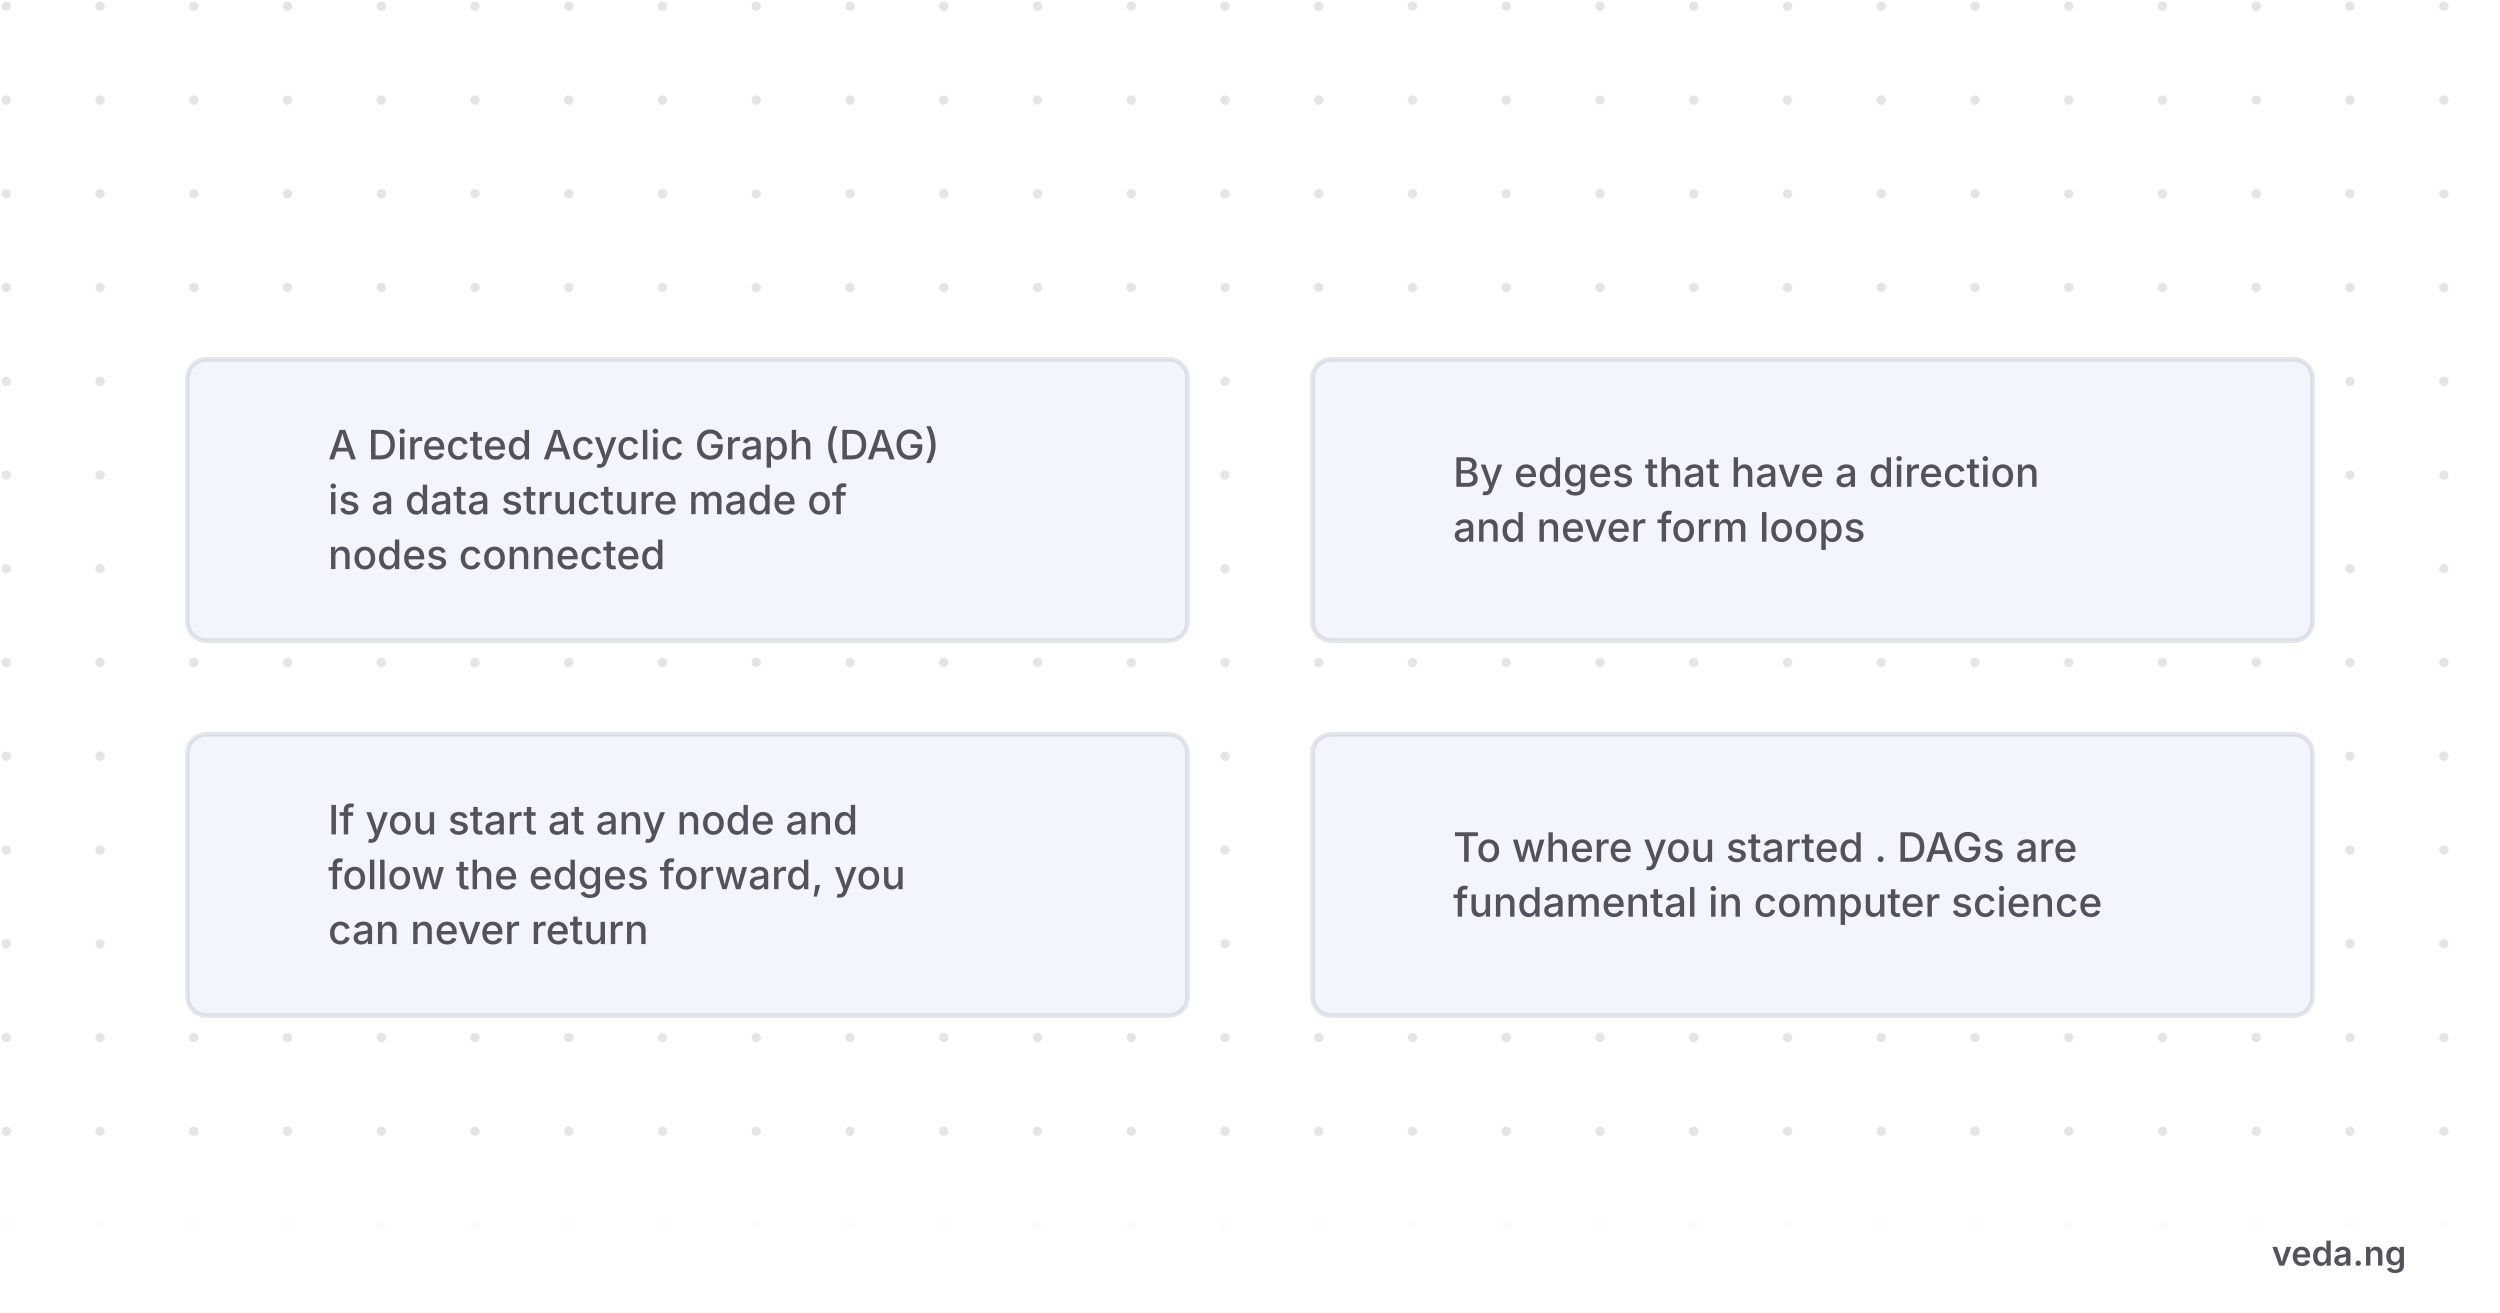
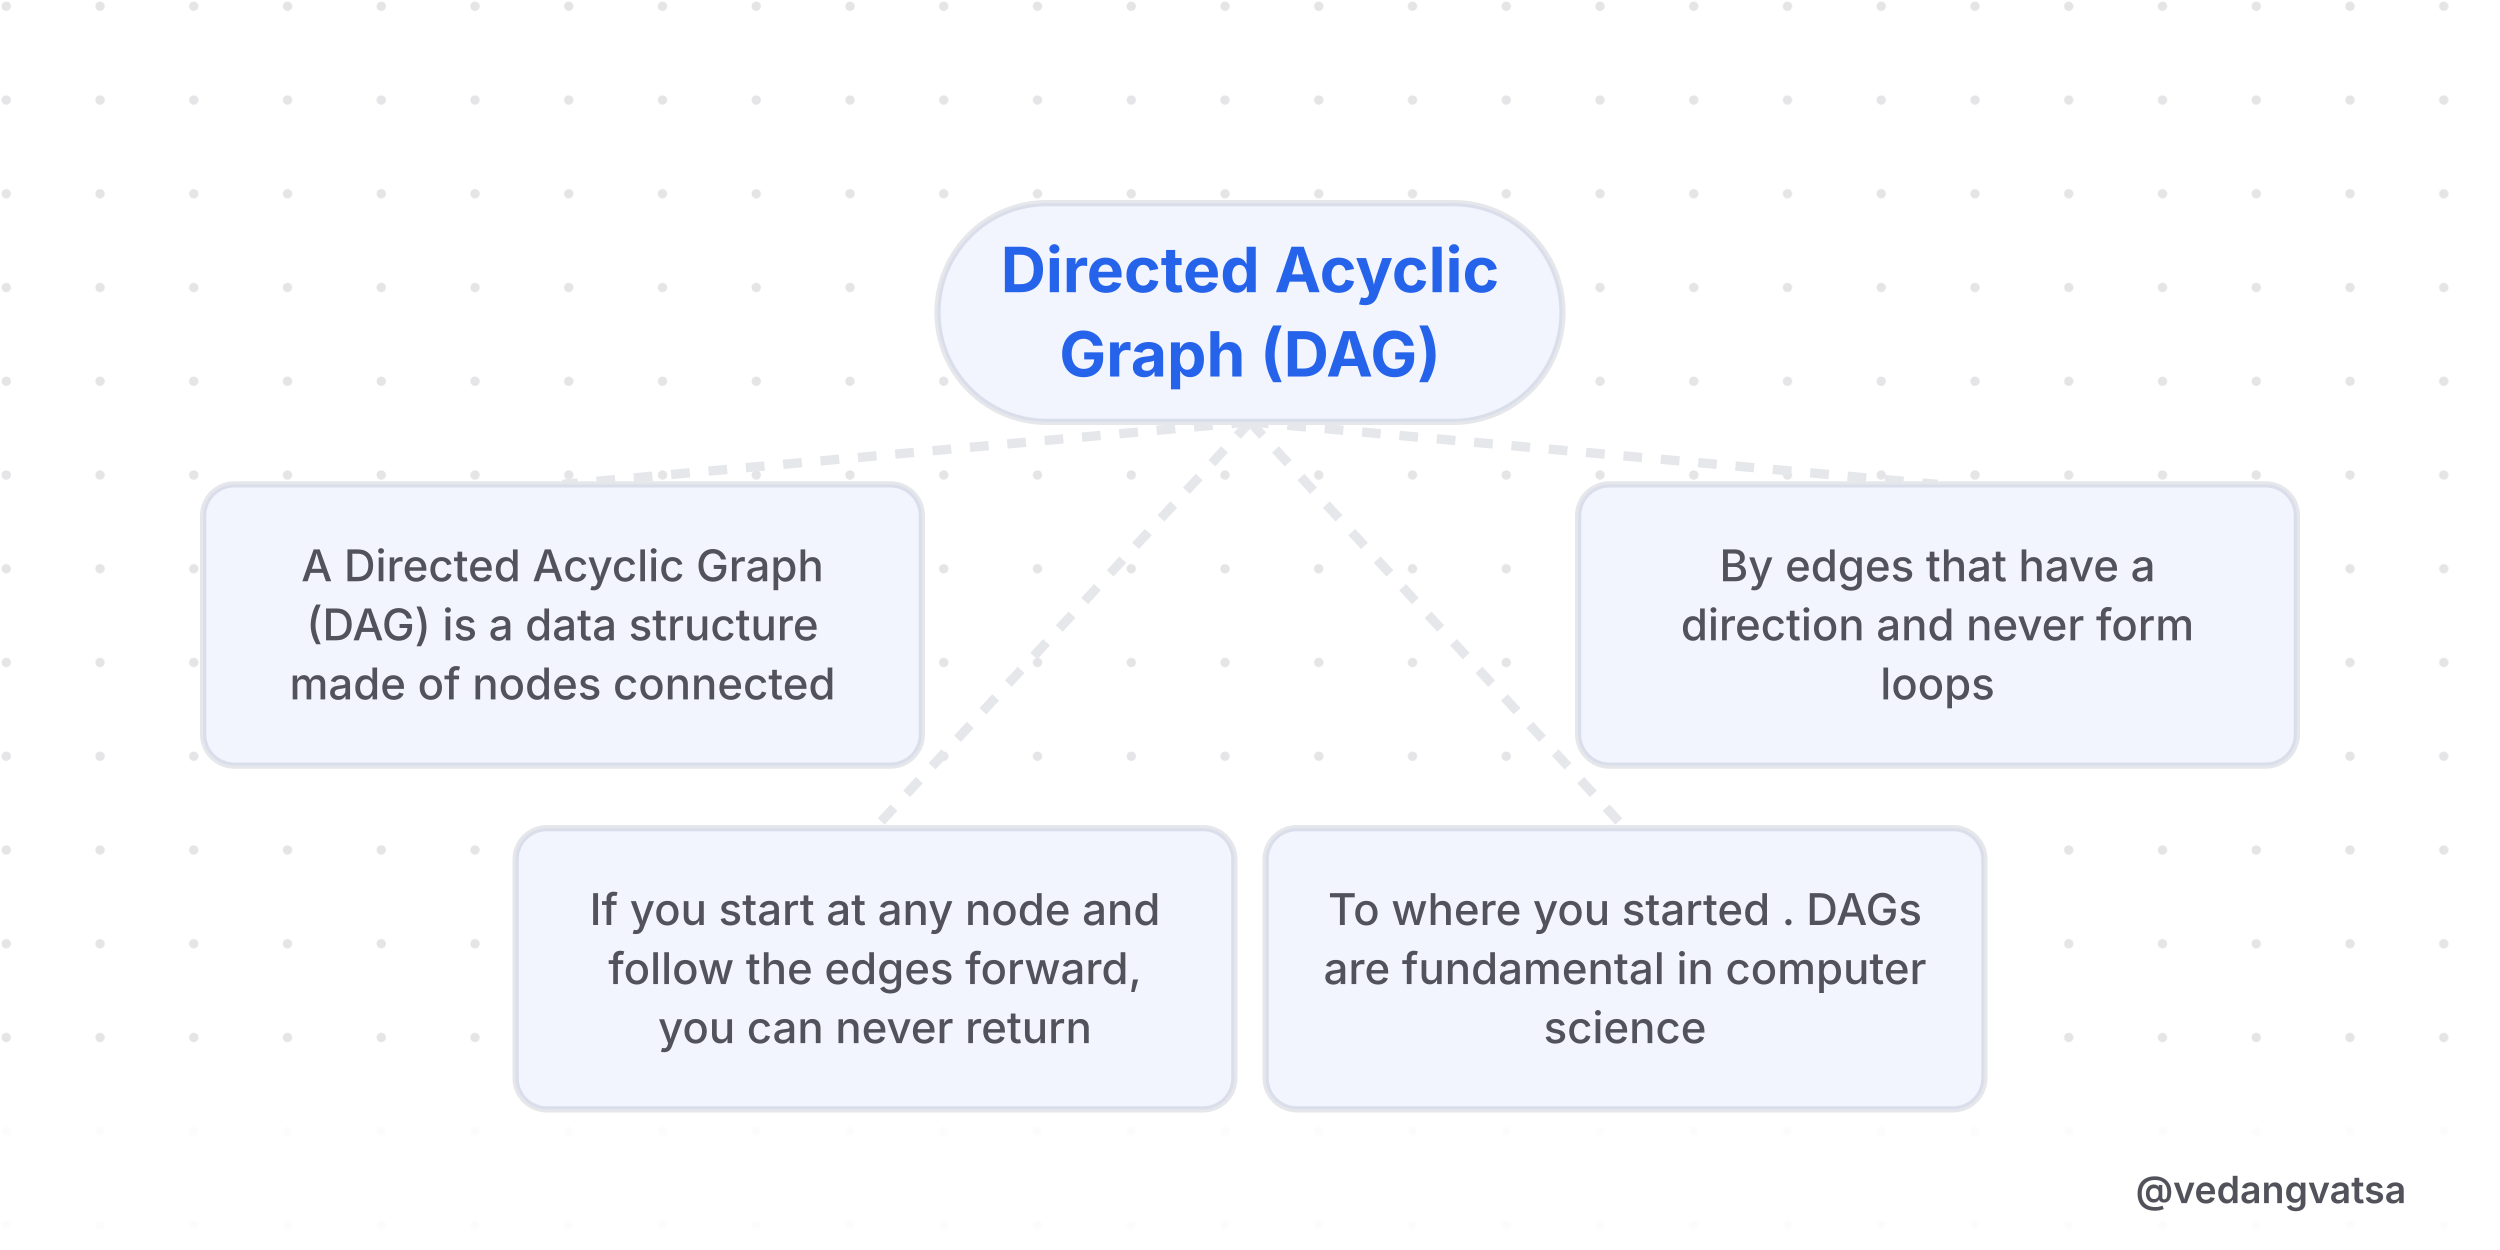
- <svg xmlns="http://www.w3.org/2000/svg" viewBox="0 0 800 420" width="800" height="420" style="background-color:#ffffff">
+ <svg xmlns="http://www.w3.org/2000/svg" viewBox="0 0 800 400" width="800" height="400" style="background-color:#ffffff">
  <defs>
    <pattern id="grid" width="30" height="30" patternUnits="userSpaceOnUse">
      <circle cx="2" cy="2" r="1.5" fill="#52525b" opacity="0.15" />
    </pattern>
-     <marker id="arrow" markerWidth="10" markerHeight="10" refX="8" refY="5" orient="auto">
-       <path d="M 0 0 L 10 5 L 0 10 z" fill="#2563eb" />
+     <marker id="arrow" markerWidth="12" markerHeight="12" refX="10" refY="6" orient="auto">
+       <path d="M 0 0 L 12 6 L 0 12 z" fill="#2563eb" />
    </marker>
  </defs>
-   <rect width="800" height="420" fill="#ffffff" />
-   <rect width="800" height="420" fill="url(#grid)" />
-   <g transform="translate(0, 80)">
-     <circle cx="80" cy="80" r="15" fill="#2563eb" />
-     <text x="80" y="85" font-family="'Inter',sans-serif" font-weight="800" font-size="14" fill="#ffffff" text-anchor="middle">1</text>
-     <rect x="60" y="35" width="320" height="90" rx="6" fill="#ffffff" stroke="#e5e7eb" stroke-width="1.5" />
-     <rect x="60" y="35" width="320" height="90" rx="6" fill="rgba(37,99,235,0.06)" />
-     <text x="105" y="67" font-family="'Inter',sans-serif" font-weight="500" font-size="13" fill="#52525b" text-anchor="start">A Directed Acyclic Graph (DAG)</text>
-     <text x="105" y="84.55" font-family="'Inter',sans-serif" font-weight="500" font-size="13" fill="#52525b" text-anchor="start">is a data structure made of</text>
-     <text x="105" y="102.1" font-family="'Inter',sans-serif" font-weight="500" font-size="13" fill="#52525b" text-anchor="start">nodes connected</text>
-     <circle cx="440" cy="80" r="15" fill="#2563eb" />
-     <text x="440" y="85" font-family="'Inter',sans-serif" font-weight="800" font-size="14" fill="#ffffff" text-anchor="middle">2</text>
-     <rect x="420" y="35" width="320" height="90" rx="6" fill="#ffffff" stroke="#e5e7eb" stroke-width="1.5" />
-     <rect x="420" y="35" width="320" height="90" rx="6" fill="rgba(37,99,235,0.06)" />
-     <text x="465" y="75.775" font-family="'Inter',sans-serif" font-weight="500" font-size="13" fill="#52525b" text-anchor="start">By edges that have a direction</text>
-     <text x="465" y="93.325" font-family="'Inter',sans-serif" font-weight="500" font-size="13" fill="#52525b" text-anchor="start">and never form loops</text>
-     <circle cx="80" cy="200" r="15" fill="#2563eb" />
-     <text x="80" y="205" font-family="'Inter',sans-serif" font-weight="800" font-size="14" fill="#ffffff" text-anchor="middle">3</text>
-     <rect x="60" y="155" width="320" height="90" rx="6" fill="#ffffff" stroke="#e5e7eb" stroke-width="1.5" />
-     <rect x="60" y="155" width="320" height="90" rx="6" fill="rgba(37,99,235,0.06)" />
-     <text x="105" y="187" font-family="'Inter',sans-serif" font-weight="500" font-size="13" fill="#52525b" text-anchor="start">If you start at any node and</text>
-     <text x="105" y="204.55" font-family="'Inter',sans-serif" font-weight="500" font-size="13" fill="#52525b" text-anchor="start">follow the edges forward, you</text>
-     <text x="105" y="222.1" font-family="'Inter',sans-serif" font-weight="500" font-size="13" fill="#52525b" text-anchor="start">can never return</text>
-     <circle cx="440" cy="200" r="15" fill="#2563eb" />
-     <text x="440" y="205" font-family="'Inter',sans-serif" font-weight="800" font-size="14" fill="#ffffff" text-anchor="middle">4</text>
-     <rect x="420" y="155" width="320" height="90" rx="6" fill="#ffffff" stroke="#e5e7eb" stroke-width="1.5" />
-     <rect x="420" y="155" width="320" height="90" rx="6" fill="rgba(37,99,235,0.06)" />
-     <text x="465" y="195.775" font-family="'Inter',sans-serif" font-weight="500" font-size="13" fill="#52525b" text-anchor="start">To  where you started . DAGs are</text>
-     <text x="465" y="213.325" font-family="'Inter',sans-serif" font-weight="500" font-size="13" fill="#52525b" text-anchor="start">fundamental in computer science</text>
+   <rect width="800" height="400" fill="#ffffff" />
+   <rect width="800" height="400" fill="url(#grid)" />
+   <g>
+     <path d="M 400 135 L 180 155" fill="none" stroke="#e5e7eb" stroke-width="3" stroke-dasharray="6 6" />
+     <rect x="65" y="155" width="230" height="90" rx="10" fill="#ffffff" stroke="#e5e7eb" stroke-width="2" />
+     <rect x="65" y="155" width="230" height="90" rx="10" fill="rgba(37,99,235,0.06)" />
+     <text x="180" y="186" font-family="'Inter',sans-serif" font-weight="500" font-size="14" fill="#52525b" text-anchor="middle">A Directed Acyclic Graph</text>
+     <text x="180" y="204.9" font-family="'Inter',sans-serif" font-weight="500" font-size="14" fill="#52525b" text-anchor="middle">(DAG) is a data structure</text>
+     <text x="180" y="223.8" font-family="'Inter',sans-serif" font-weight="500" font-size="14" fill="#52525b" text-anchor="middle">made of nodes connected</text>
+     <path d="M 400 135 L 620 155" fill="none" stroke="#e5e7eb" stroke-width="3" stroke-dasharray="6 6" />
+     <rect x="505" y="155" width="230" height="90" rx="10" fill="#ffffff" stroke="#e5e7eb" stroke-width="2" />
+     <rect x="505" y="155" width="230" height="90" rx="10" fill="rgba(37,99,235,0.06)" />
+     <text x="620" y="186" font-family="'Inter',sans-serif" font-weight="500" font-size="14" fill="#52525b" text-anchor="middle">By edges that have a</text>
+     <text x="620" y="204.9" font-family="'Inter',sans-serif" font-weight="500" font-size="14" fill="#52525b" text-anchor="middle">direction and never form</text>
+     <text x="620" y="223.8" font-family="'Inter',sans-serif" font-weight="500" font-size="14" fill="#52525b" text-anchor="middle">loops</text>
+     <path d="M 400 135 L 280 265" fill="none" stroke="#e5e7eb" stroke-width="3" stroke-dasharray="6 6" />
+     <rect x="165" y="265" width="230" height="90" rx="10" fill="#ffffff" stroke="#e5e7eb" stroke-width="2" />
+     <rect x="165" y="265" width="230" height="90" rx="10" fill="rgba(37,99,235,0.06)" />
+     <text x="280" y="296" font-family="'Inter',sans-serif" font-weight="500" font-size="14" fill="#52525b" text-anchor="middle">If you start at any node and</text>
+     <text x="280" y="314.9" font-family="'Inter',sans-serif" font-weight="500" font-size="14" fill="#52525b" text-anchor="middle">follow the edges forward,</text>
+     <text x="280" y="333.8" font-family="'Inter',sans-serif" font-weight="500" font-size="14" fill="#52525b" text-anchor="middle">you can never return</text>
+     <path d="M 400 135 L 520 265" fill="none" stroke="#e5e7eb" stroke-width="3" stroke-dasharray="6 6" />
+     <rect x="405" y="265" width="230" height="90" rx="10" fill="#ffffff" stroke="#e5e7eb" stroke-width="2" />
+     <rect x="405" y="265" width="230" height="90" rx="10" fill="rgba(37,99,235,0.06)" />
+     <text x="520" y="296" font-family="'Inter',sans-serif" font-weight="500" font-size="14" fill="#52525b" text-anchor="middle">To  where you started . DAGs</text>
+     <text x="520" y="314.9" font-family="'Inter',sans-serif" font-weight="500" font-size="14" fill="#52525b" text-anchor="middle">are fundamental in computer</text>
+     <text x="520" y="333.8" font-family="'Inter',sans-serif" font-weight="500" font-size="14" fill="#52525b" text-anchor="middle">science</text>
+     <rect x="300" y="65" width="200" height="70" rx="35" fill="#ffffff" stroke="#e5e7eb" stroke-width="2" />
+     <rect x="300" y="65" width="200" height="70" rx="35" fill="rgba(37,99,235,0.06)" />
+     <text x="400" y="93.5" font-family="'Inter',sans-serif" font-weight="700" font-size="20" fill="#2563eb" text-anchor="middle">Directed Acyclic</text>
+     <text x="400" y="120.5" font-family="'Inter',sans-serif" font-weight="700" font-size="20" fill="#2563eb" text-anchor="middle">Graph (DAG)</text>
  </g>
-   <rect x="0" y="380" width="800" height="40" fill="#ffffff" opacity="0.9" />
-   <text x="770" y="405" font-family="'Inter',sans-serif" font-weight="600" font-size="11" fill="#52525b" text-anchor="end">veda.ng</text>
+   <rect x="0" y="360" width="800" height="40" fill="#ffffff" opacity="0.9" />
+   <text x="770" y="385" font-family="'Inter',sans-serif" font-weight="600" font-size="12" fill="#52525b" text-anchor="end">@vedangvatsa</text>
</svg>
